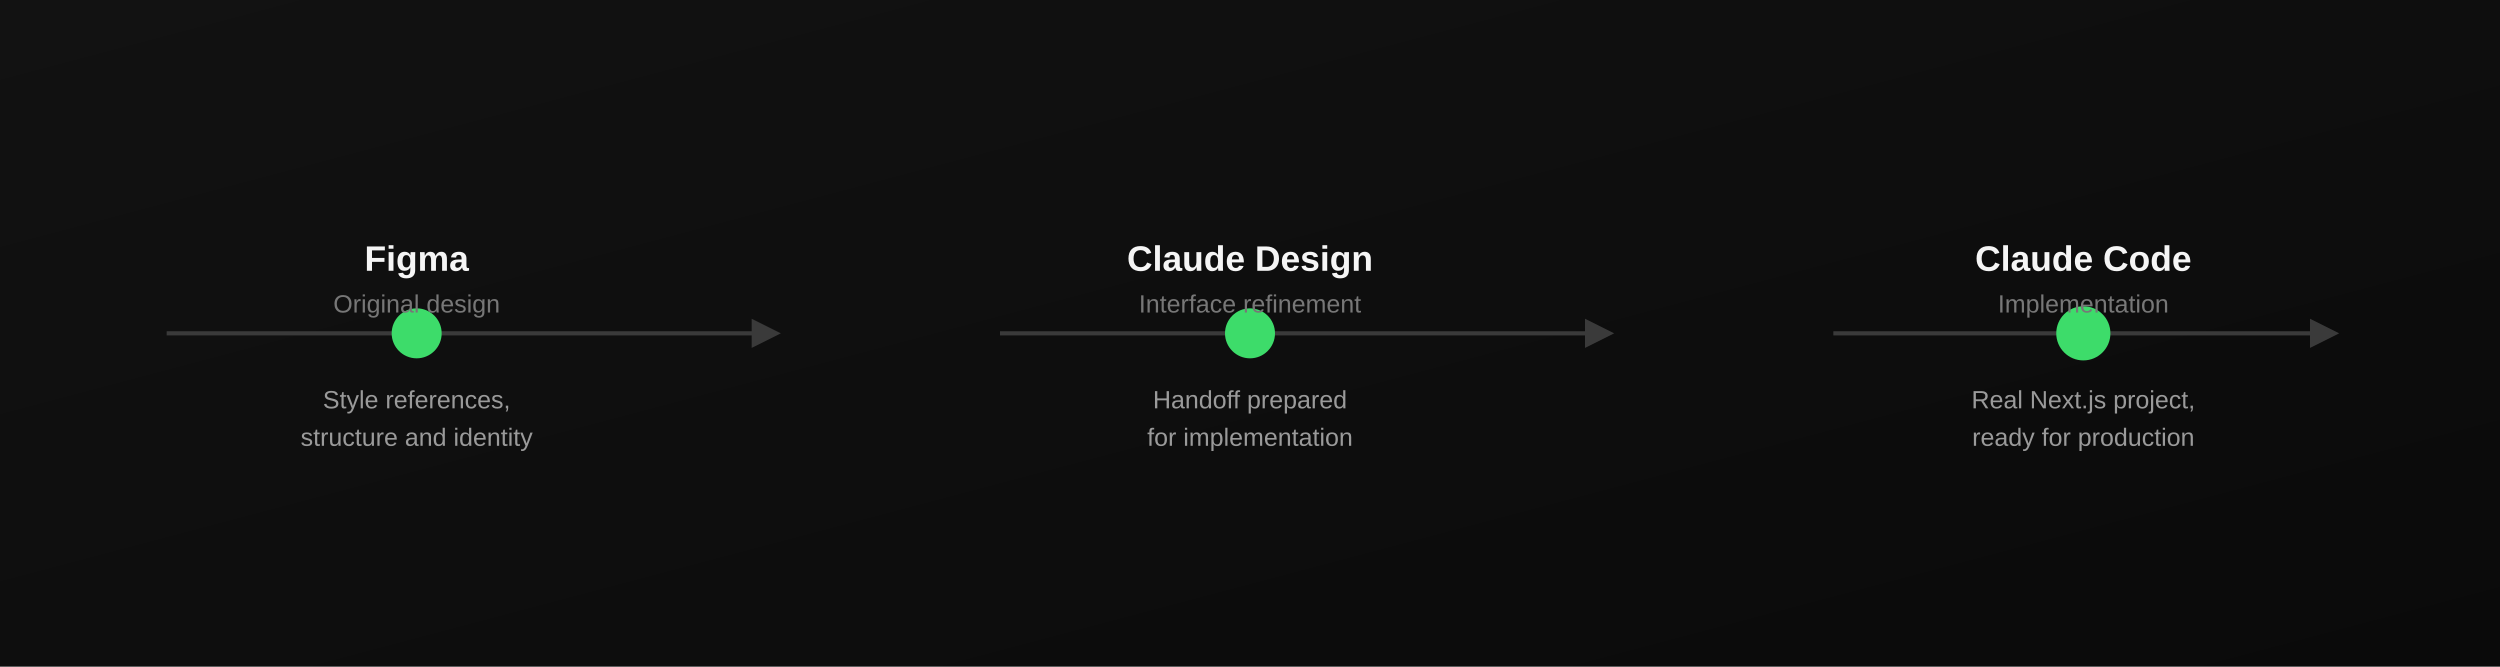
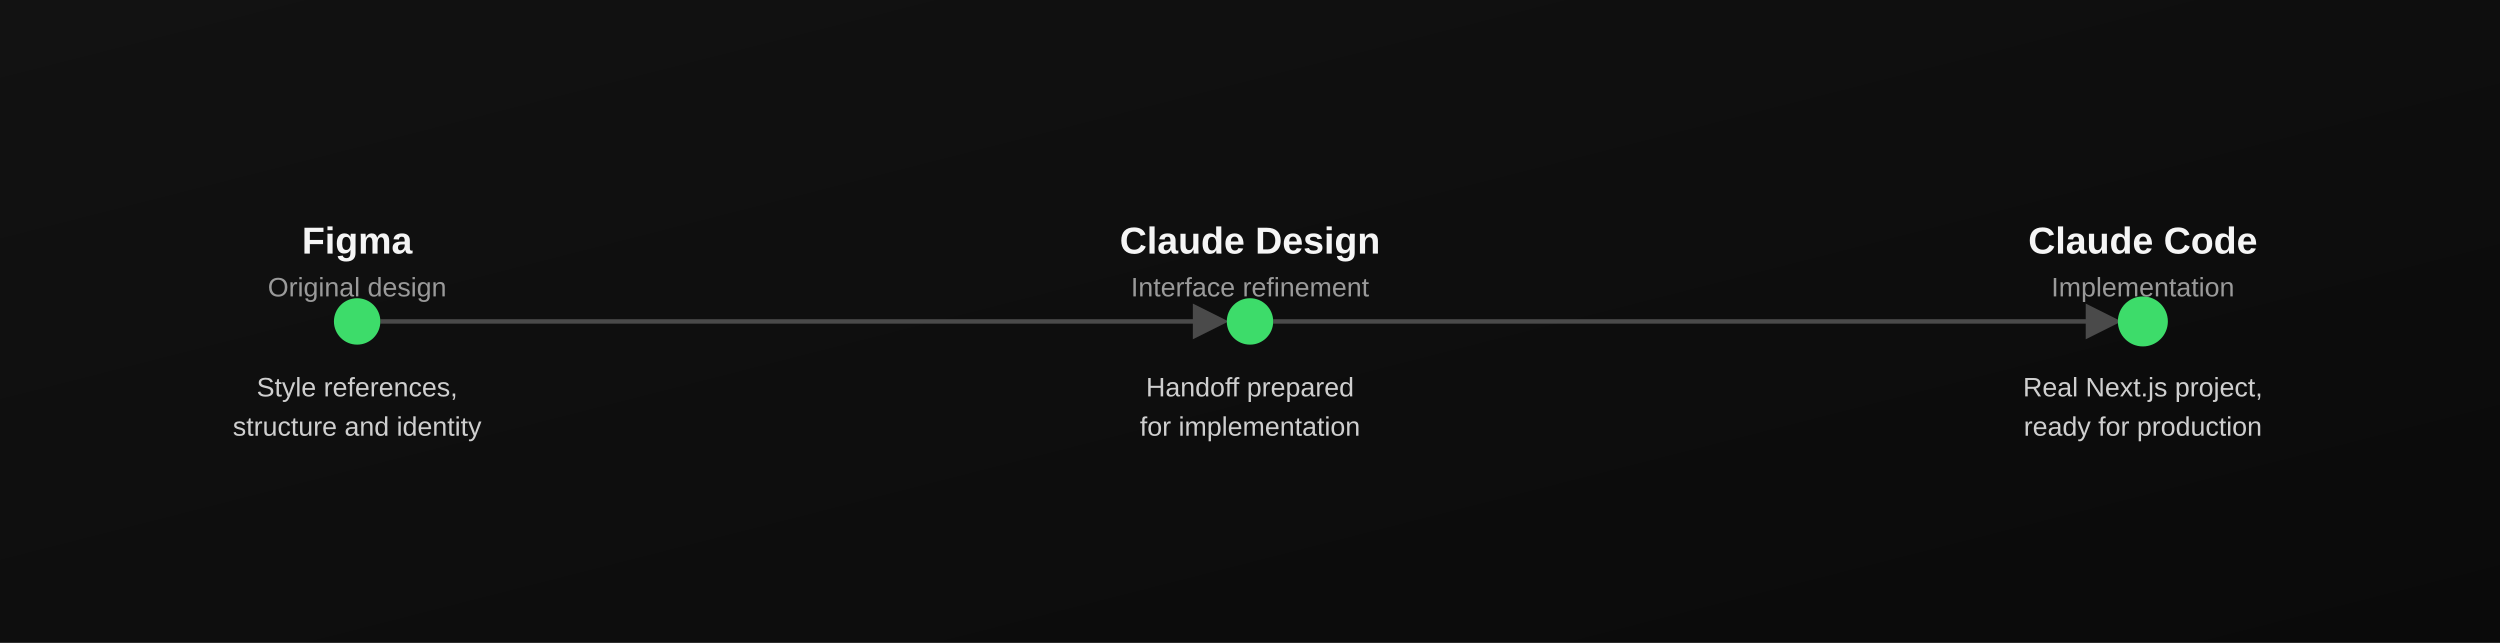
- <svg xmlns="http://www.w3.org/2000/svg" viewBox="0 0 1200 320">
+ <svg xmlns="http://www.w3.org/2000/svg" viewBox="0 0 1400 360">
  <defs>
    <linearGradient id="bgHandoffEn" x1="0" y1="0" x2="1" y2="1">
      <stop offset="0%" stop-color="#121212" />
      <stop offset="100%" stop-color="#0a0a0a" />
    </linearGradient>
-     <marker id="arrowEn" viewBox="0 0 10 10" refX="8" refY="5" markerWidth="7" markerHeight="7" orient="auto-start-reverse">
-       <path d="M0 0 L10 5 L0 10 z" fill="#3a3a3a" />
+     <marker id="arrowEn" viewBox="0 0 10 10" refX="8" refY="5" markerWidth="8" markerHeight="8" orient="auto-start-reverse">
+       <path d="M0 0 L10 5 L0 10 z" fill="#4a4a4a" />
    </marker>
  </defs>
-   <rect width="1200" height="320" fill="url(#bgHandoffEn)" />
-   <line x1="80" y1="160" x2="372" y2="160" stroke="#3a3a3a" stroke-width="2" marker-end="url(#arrowEn)" />
-   <line x1="480" y1="160" x2="772" y2="160" stroke="#3a3a3a" stroke-width="2" marker-end="url(#arrowEn)" />
-   <line x1="880" y1="160" x2="1120" y2="160" stroke="#3a3a3a" stroke-width="2" marker-end="url(#arrowEn)" />
+   <rect width="1400" height="360" fill="url(#bgHandoffEn)" />
+   <line x1="213" y1="180" x2="684" y2="180" stroke="#4a4a4a" stroke-width="2.5" marker-end="url(#arrowEn)" />
+   <line x1="713" y1="180" x2="1184" y2="180" stroke="#4a4a4a" stroke-width="2.5" marker-end="url(#arrowEn)" />
  <g font-family="Arial, sans-serif">
-     <g transform="translate(200,160)">
-       <circle r="12" fill="#3ddc6a" />
-       <text y="-30" text-anchor="middle" fill="#f5f5f5" font-size="17" font-weight="700">Figma</text>
-       <text y="-10" text-anchor="middle" fill="#777777" font-size="12">Original design</text>
-       <text y="36" text-anchor="middle" fill="#9a9a9a" font-size="12">Style references,</text>
-       <text y="54" text-anchor="middle" fill="#9a9a9a" font-size="12">structure and identity</text>
+     <g transform="translate(200,180)">
+       <circle r="13" fill="#3ddc6a" />
+       <text y="-38" text-anchor="middle" fill="#f5f5f5" font-size="21" font-weight="700">Figma</text>
+       <text y="-14" text-anchor="middle" fill="#9a9a9a" font-size="15">Original design</text>
+       <text y="42" text-anchor="middle" fill="#cfcfcf" font-size="15">Style references,</text>
+       <text y="64" text-anchor="middle" fill="#cfcfcf" font-size="15">structure and identity</text>
    </g>
-     <g transform="translate(600,160)">
-       <circle r="12" fill="#3ddc6a" />
-       <text y="-30" text-anchor="middle" fill="#f5f5f5" font-size="17" font-weight="700">Claude Design</text>
-       <text y="-10" text-anchor="middle" fill="#777777" font-size="12">Interface refinement</text>
-       <text y="36" text-anchor="middle" fill="#9a9a9a" font-size="12">Handoff prepared</text>
-       <text y="54" text-anchor="middle" fill="#9a9a9a" font-size="12">for implementation</text>
+     <g transform="translate(700,180)">
+       <circle r="13" fill="#3ddc6a" />
+       <text y="-38" text-anchor="middle" fill="#f5f5f5" font-size="21" font-weight="700">Claude Design</text>
+       <text y="-14" text-anchor="middle" fill="#9a9a9a" font-size="15">Interface refinement</text>
+       <text y="42" text-anchor="middle" fill="#cfcfcf" font-size="15">Handoff prepared</text>
+       <text y="64" text-anchor="middle" fill="#cfcfcf" font-size="15">for implementation</text>
    </g>
-     <g transform="translate(1000,160)">
-       <circle r="13" fill="#3ddc6a" />
-       <text y="-30" text-anchor="middle" fill="#f5f5f5" font-size="17" font-weight="700">Claude Code</text>
-       <text y="-10" text-anchor="middle" fill="#777777" font-size="12">Implementation</text>
-       <text y="36" text-anchor="middle" fill="#9a9a9a" font-size="12">Real Next.js project,</text>
-       <text y="54" text-anchor="middle" fill="#9a9a9a" font-size="12">ready for production</text>
+     <g transform="translate(1200,180)">
+       <circle r="14" fill="#3ddc6a" />
+       <text y="-38" text-anchor="middle" fill="#f5f5f5" font-size="21" font-weight="700">Claude Code</text>
+       <text y="-14" text-anchor="middle" fill="#9a9a9a" font-size="15">Implementation</text>
+       <text y="42" text-anchor="middle" fill="#cfcfcf" font-size="15">Real Next.js project,</text>
+       <text y="64" text-anchor="middle" fill="#cfcfcf" font-size="15">ready for production</text>
    </g>
  </g>
</svg>
